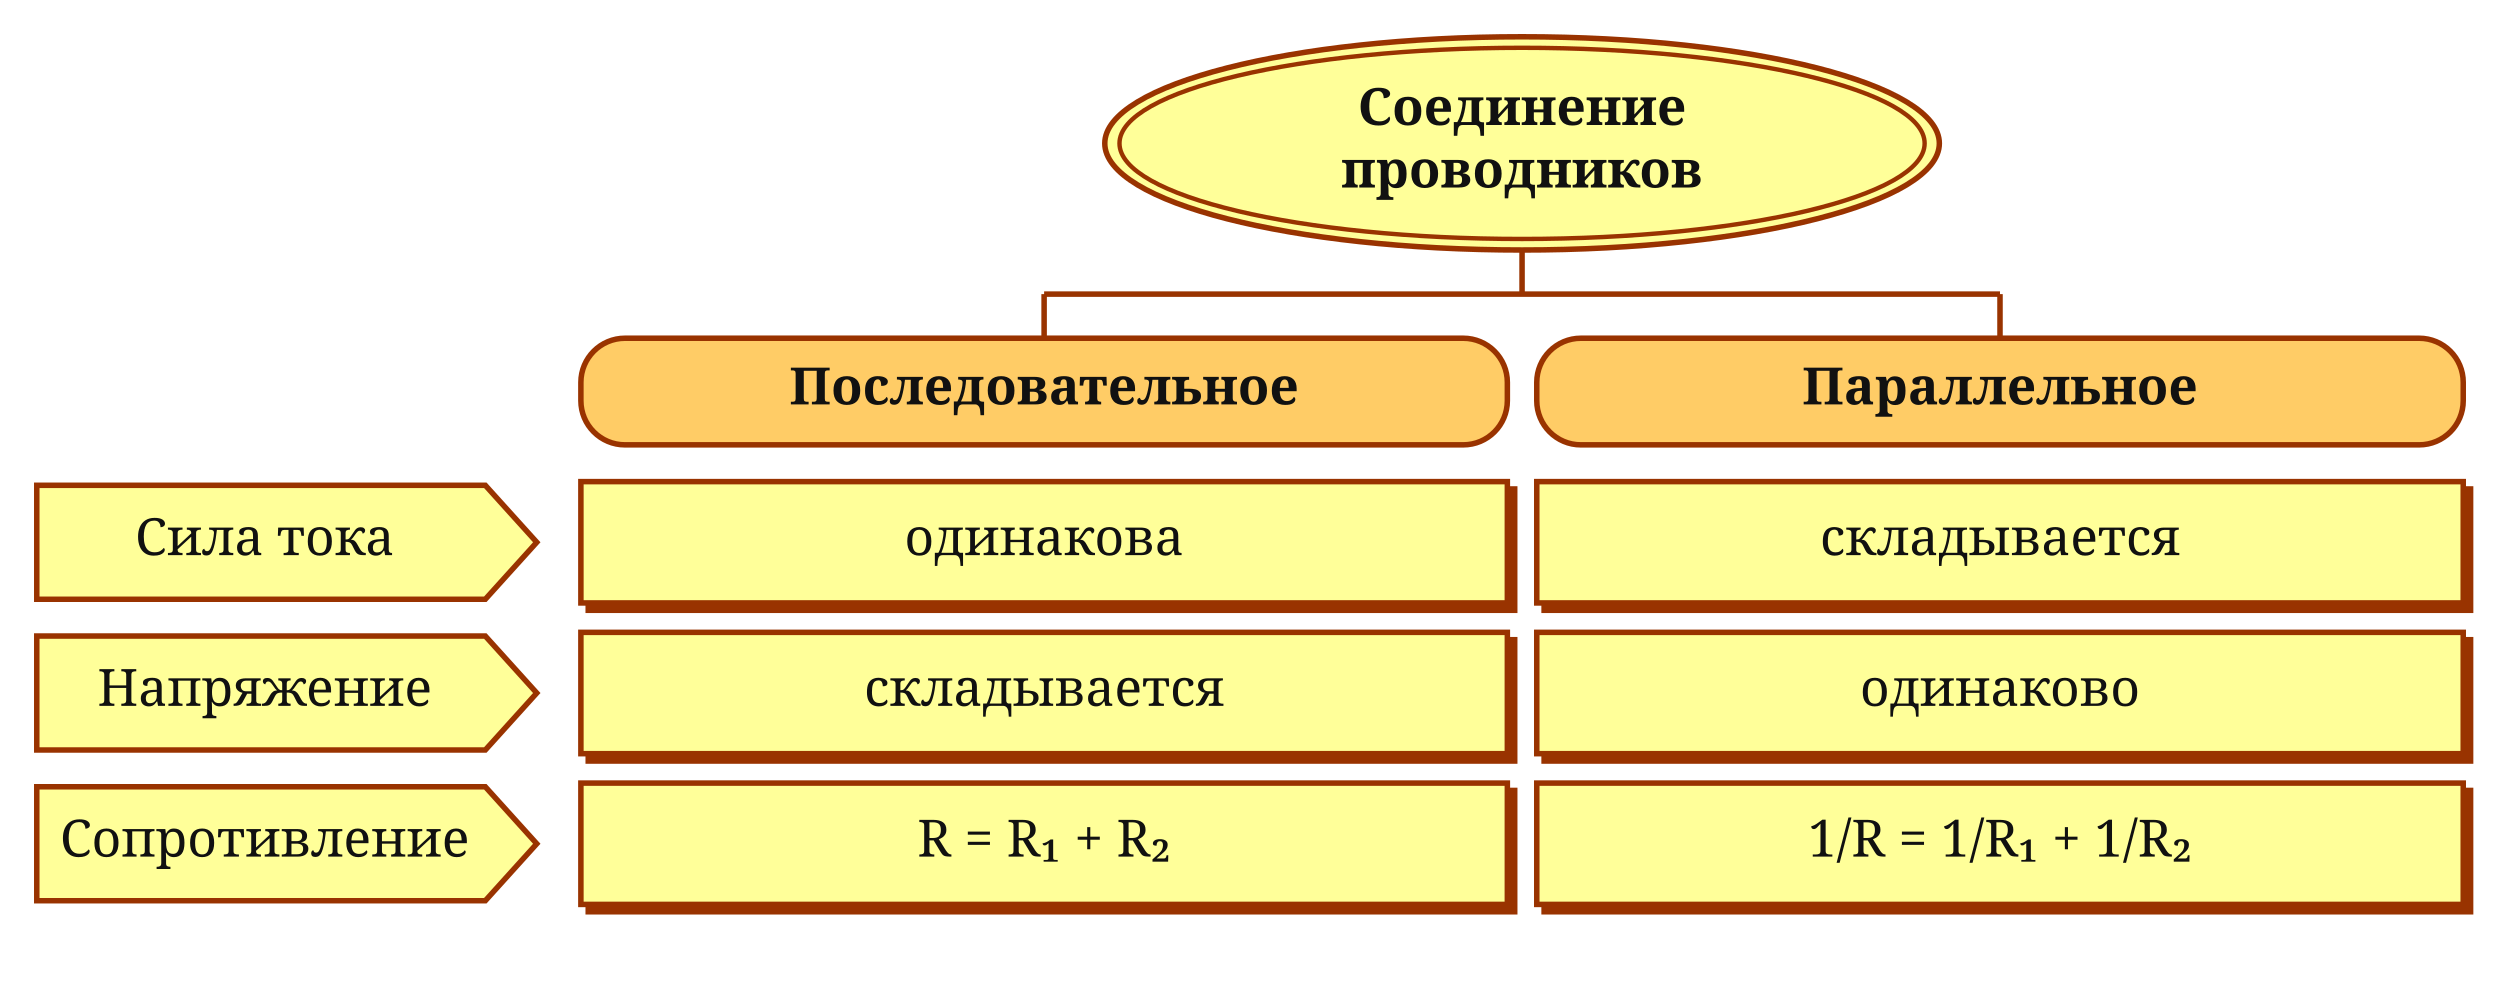
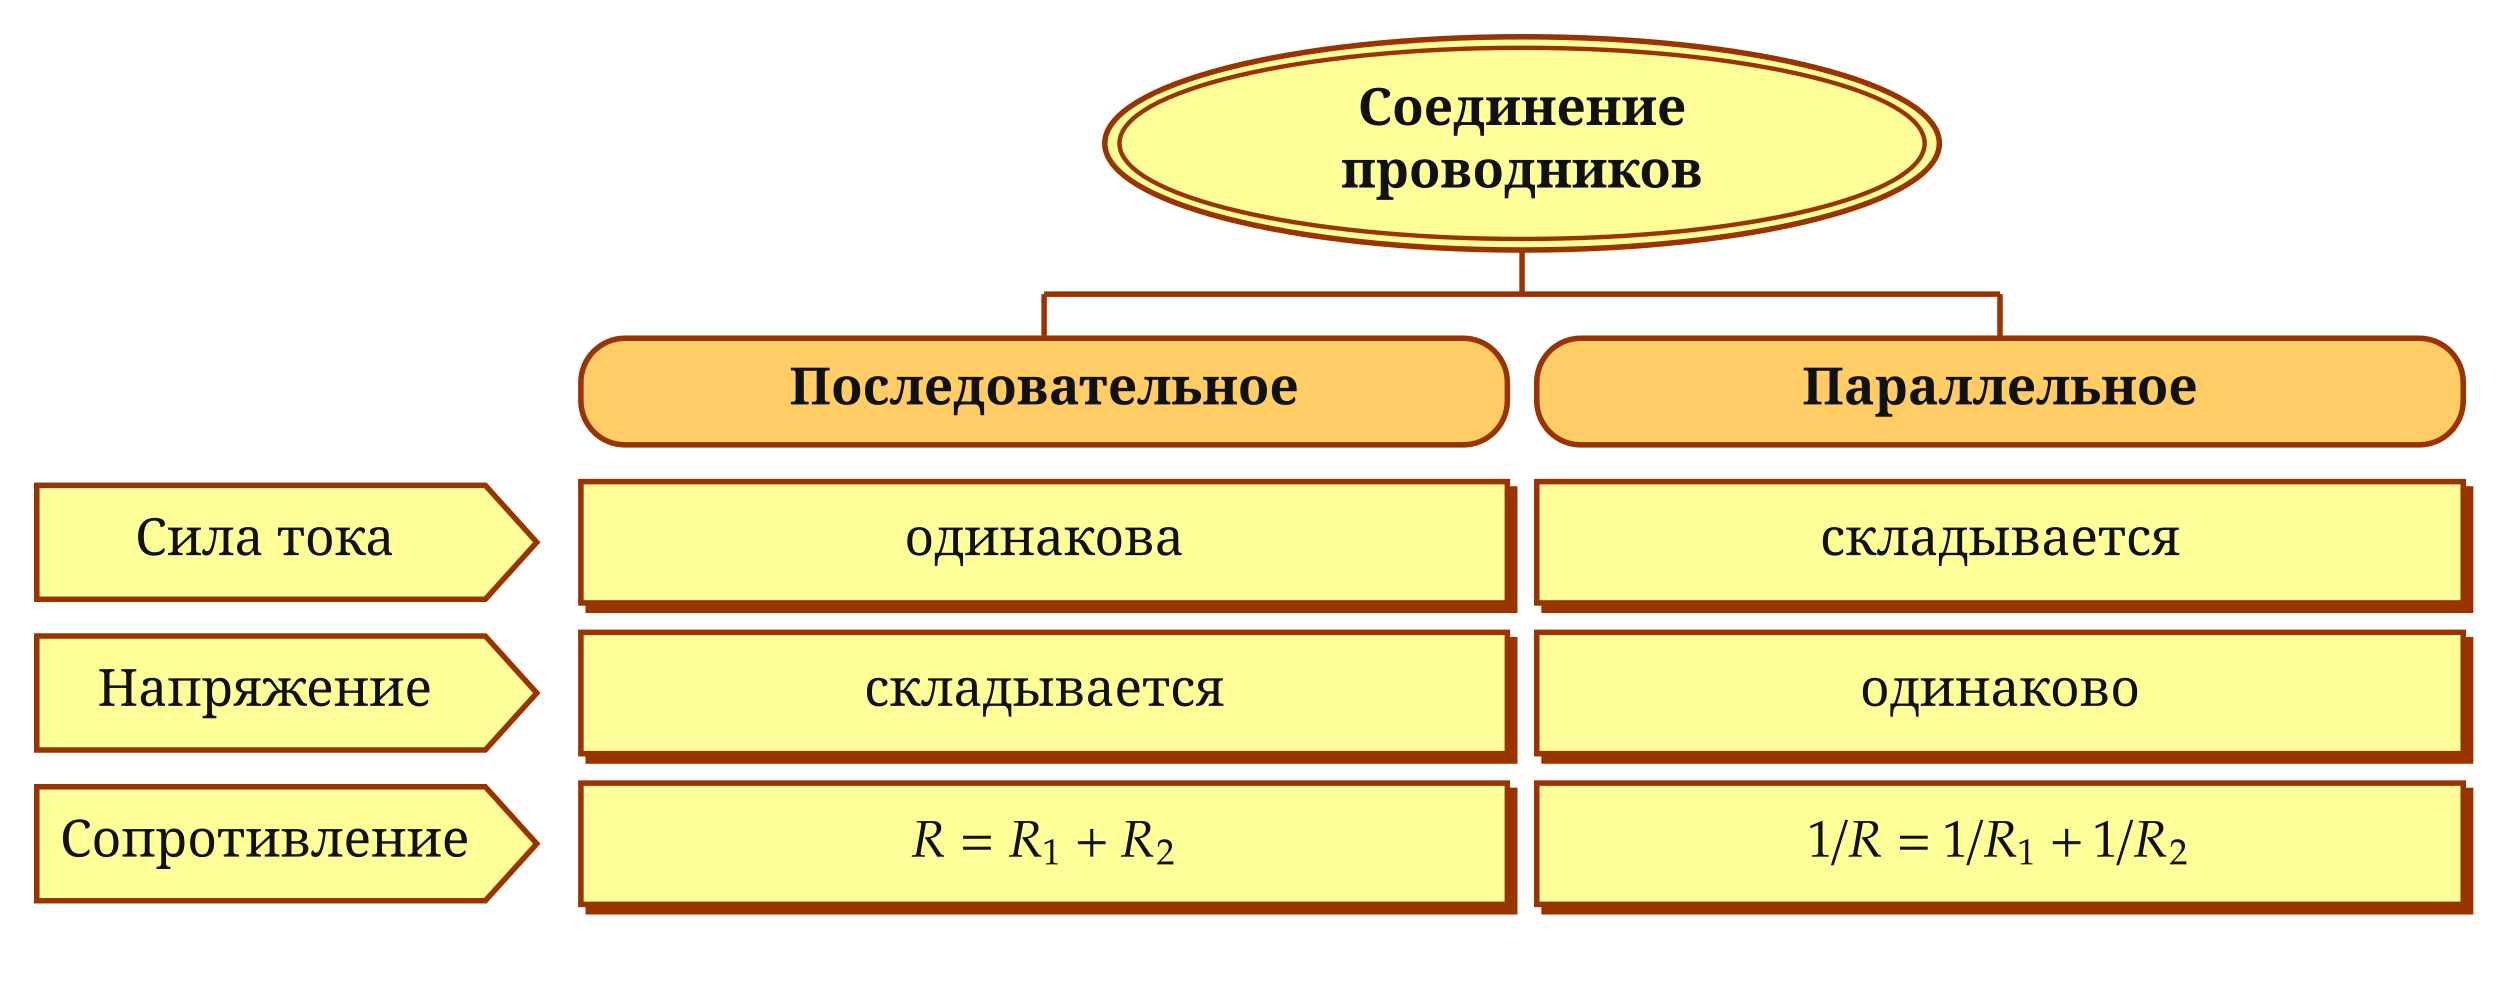
<svg xmlns="http://www.w3.org/2000/svg" width="680" height="268" viewBox="0 0 680 268" font-family="PT Serif, serif">
  <g transform="translate(0.0,0.0)">
    <line x1="284.0" y1="80.0" x2="544.0" y2="80.0" stroke="#993300" stroke-width="1.5" />
    <line x1="414.0" y1="68.0" x2="414.0" y2="80.0" stroke="#993300" stroke-width="1.5" />
    <ellipse cx="414.0" cy="39.0" rx="113.5" ry="29.0" fill="#FFFF99" stroke="#993300" stroke-width="1.5" />
    <ellipse cx="414.0" cy="39.0" rx="109.5" ry="26.0" fill="none" stroke="#993300" stroke-width="1.2" />
    <text x="414.0" y="34.0" font-size="14" text-anchor="middle" font-weight="bold" fill="#111">Соединение</text>
    <text x="414.0" y="51.0" font-size="14" text-anchor="middle" font-weight="bold" fill="#111">проводников</text>
    <rect x="158.0" y="92.0" width="252.0" height="29.0" rx="12" fill="#FFCC66" stroke="#993300" stroke-width="1.5" />
    <text x="284.0" y="110.0" font-size="14" text-anchor="middle" font-weight="bold" fill="#111">Последовательное</text>
    <line x1="284.0" y1="80.0" x2="284.0" y2="92.0" stroke="#993300" stroke-width="1.5" />
    <rect x="418.0" y="92.0" width="252.0" height="29.0" rx="12" fill="#FFCC66" stroke="#993300" stroke-width="1.5" />
    <text x="544.0" y="110.0" font-size="14" text-anchor="middle" font-weight="bold" fill="#111">Параллельное</text>
    <line x1="544.0" y1="80.0" x2="544.0" y2="92.0" stroke="#993300" stroke-width="1.5" />
    <path d="M10.0,132.0H132.0L146.0,147.5L132.0,163.0H10.0Z" fill="#FFFF99" stroke="#993300" stroke-width="1.5" />
    <text x="72.0" y="151.0" font-size="14" text-anchor="middle" fill="#111">Сила тока</text>
    <g class="memo">
      <rect x="160.0" y="133.0" width="252.0" height="33.0" rx="0" fill="#993300" stroke="#993300" stroke-width="1.5" />
      <rect x="158.0" y="131.0" width="252.0" height="33.0" rx="0" fill="#FFFF99" stroke="#993300" stroke-width="1.5" />
      <g class="memo-t">
        <text x="284.0" y="151.0" font-size="14" text-anchor="middle" fill="#111">одинакова</text>
      </g>
    </g>
    <g class="memo">
      <rect x="420.0" y="133.0" width="252.0" height="33.0" rx="0" fill="#993300" stroke="#993300" stroke-width="1.5" />
      <rect x="418.0" y="131.0" width="252.0" height="33.0" rx="0" fill="#FFFF99" stroke="#993300" stroke-width="1.5" />
      <g class="memo-t">
        <text x="544.0" y="151.0" font-size="14" text-anchor="middle" fill="#111">складывается</text>
      </g>
    </g>
    <path d="M10.0,173.0H132.0L146.0,188.5L132.0,204.0H10.0Z" fill="#FFFF99" stroke="#993300" stroke-width="1.5" />
    <text x="72.0" y="192.0" font-size="14" text-anchor="middle" fill="#111">Напряжение</text>
    <g class="memo">
      <rect x="160.0" y="174.0" width="252.0" height="33.0" rx="0" fill="#993300" stroke="#993300" stroke-width="1.5" />
      <rect x="158.0" y="172.0" width="252.0" height="33.0" rx="0" fill="#FFFF99" stroke="#993300" stroke-width="1.5" />
      <g class="memo-t">
        <text x="284.0" y="192.0" font-size="14" text-anchor="middle" fill="#111">складывается</text>
      </g>
    </g>
    <g class="memo">
      <rect x="420.0" y="174.0" width="252.0" height="33.0" rx="0" fill="#993300" stroke="#993300" stroke-width="1.5" />
      <rect x="418.0" y="172.0" width="252.0" height="33.0" rx="0" fill="#FFFF99" stroke="#993300" stroke-width="1.5" />
      <g class="memo-t">
        <text x="544.0" y="192.0" font-size="14" text-anchor="middle" fill="#111">одинаково</text>
      </g>
    </g>
    <path d="M10.0,214.0H132.0L146.0,229.5L132.0,245.0H10.0Z" fill="#FFFF99" stroke="#993300" stroke-width="1.5" />
    <text x="72.0" y="233.0" font-size="14" text-anchor="middle" fill="#111">Сопротивление</text>
    <g class="memo">
      <rect x="160.0" y="215.0" width="252.0" height="33.0" rx="0" fill="#993300" stroke="#993300" stroke-width="1.5" />
      <rect x="158.0" y="213.0" width="252.0" height="33.0" rx="0" fill="#FFFF99" stroke="#993300" stroke-width="1.5" />
      <g class="memo-t">
-         <text x="284.0" y="233.0" font-size="14" text-anchor="middle" fill="#111">R = R₁ + R₂</text>
+         <svg x="247.84" y="223.30" width="72.33" height="11.83" viewBox="0 -693 5166.1 845.1" overflow="visible" color="#111">
+           <g stroke="currentColor" fill="currentColor" stroke-width="0" transform="scale(1,-1)">
+             <path d="M105 664L161 662C185 661 196 653 196 635C196 621 192 589 187 559L112 125C96 34 94 32 54 28L13 25L9-3L51-2C98 0 117 0 141 0L238-3L264-3L267 25L218 28C191 30 182 38 182 58C182 67 183 76 186 93L287 648C316 654 336 656 363 656C450 656 496 617 496 543C496 448 418 378 314 378L270 378L267 367C401 172 432 124 507-3L592 0C593 0 607-1 626-3L639-3L639 24C599 29 588 37 559 79L375 354C430 364 459 376 495 402C553 444 584 499 584 560C584 646 520 693 409 691L108 691Z" />
+             <g transform="translate(943.8,0)">
+               <path d="M604 347L604 406L65 406L65 347M604 134L604 193L65 193L65 134Z" />
+             </g>
+             <g transform="translate(1889.6,0)">
+               <path d="M105 664L161 662C185 661 196 653 196 635C196 621 192 589 187 559L112 125C96 34 94 32 54 28L13 25L9-3L51-2C98 0 117 0 141 0L238-3L264-3L267 25L218 28C191 30 182 38 182 58C182 67 183 76 186 93L287 648C316 654 336 656 363 656C450 656 496 617 496 543C496 448 418 378 314 378L270 378L267 367C401 172 432 124 507-3L592 0C593 0 607-1 626-3L639-3L639 24C599 29 588 37 559 79L375 354C430 364 459 376 495 402C553 444 584 499 584 560C584 646 520 693 409 691L108 691Z" />
+               <g transform="translate(699,-150) scale(0.707)">
+                 <path d="M362-3L362 27L310 30C255 33 245 44 245 96L245 700L4 598L11 548L161 614L161 96C161 44 150 33 96 30L40 27L40-3C194 0 194 0 205 0C236 0 346-3 362-3Z" />
+               </g>
+             </g>
+             <g transform="translate(3174,0)">
+               <path d="M604 241L604 300L364 300L364 538L305 538L305 300L65 300L65 241L305 241L305 0L364 0L364 241Z" />
+             </g>
+             <g transform="translate(4064.2,0)">
+               <path d="M105 664L161 662C185 661 196 653 196 635C196 621 192 589 187 559L112 125C96 34 94 32 54 28L13 25L9-3L51-2C98 0 117 0 141 0L238-3L264-3L267 25L218 28C191 30 182 38 182 58C182 67 183 76 186 93L287 648C316 654 336 656 363 656C450 656 496 617 496 543C496 448 418 378 314 378L270 378L267 367C401 172 432 124 507-3L592 0C593 0 607-1 626-3L639-3L639 24C599 29 588 37 559 79L375 354C430 364 459 376 495 402C553 444 584 499 584 560C584 646 520 693 409 691L108 691Z" />
+               <g transform="translate(699,-150) scale(0.707)">
+                 <path d="M16 23L16-3C203-3 203 0 239 0C275 0 275-3 468-3L468 82C353 77 307 81 122 77L304 270C401 373 431 428 431 503C431 618 353 689 226 689C154 689 105 669 56 619L39 483L68 483L81 529C97 587 133 612 200 612C286 612 341 558 341 473C341 398 299 324 186 204Z" />
+               </g>
+             </g>
+           </g>
+         </svg>
      </g>
    </g>
    <g class="memo">
      <rect x="420.0" y="215.0" width="252.0" height="33.0" rx="0" fill="#993300" stroke="#993300" stroke-width="1.5" />
      <rect x="418.0" y="213.0" width="252.0" height="33.0" rx="0" fill="#FFFF99" stroke="#993300" stroke-width="1.5" />
      <g class="memo-t">
-         <text x="544.0" y="233.0" font-size="14" text-anchor="middle" fill="#111">1/R = 1/R₁ + 1/R₂</text>
+         <svg x="492.30" y="223.00" width="103.41" height="12.36" viewBox="0 -714 7386.1 883" overflow="visible" color="#111">
+           <g stroke="currentColor" fill="currentColor" stroke-width="0" transform="scale(1,-1)">
+             <path d="M362-3L362 27L310 30C255 33 245 44 245 96L245 700L4 598L11 548L161 614L161 96C161 44 150 33 96 30L40 27L40-3C194 0 194 0 205 0C236 0 346-3 362-3Z" />
+             <g transform="translate(443,0)">
+               <path d="M297 714L242 714L-37-169L18-169Z" />
+             </g>
+             <g transform="translate(740,0)">
+               <path d="M105 664L161 662C185 661 196 653 196 635C196 621 192 589 187 559L112 125C96 34 94 32 54 28L13 25L9-3L51-2C98 0 117 0 141 0L238-3L264-3L267 25L218 28C191 30 182 38 182 58C182 67 183 76 186 93L287 648C316 654 336 656 363 656C450 656 496 617 496 543C496 448 418 378 314 378L270 378L267 367C401 172 432 124 507-3L592 0C593 0 607-1 626-3L639-3L639 24C599 29 588 37 559 79L375 354C430 364 459 376 495 402C553 444 584 499 584 560C584 646 520 693 409 691L108 691Z" />
+             </g>
+             <g transform="translate(1683.8,0)">
+               <path d="M604 347L604 406L65 406L65 347M604 134L604 193L65 193L65 134Z" />
+             </g>
+             <g transform="translate(2629.6,0)">
+               <path d="M362-3L362 27L310 30C255 33 245 44 245 96L245 700L4 598L11 548L161 614L161 96C161 44 150 33 96 30L40 27L40-3C194 0 194 0 205 0C236 0 346-3 362-3Z" />
+             </g>
+             <g transform="translate(3072.6,0)">
+               <path d="M297 714L242 714L-37-169L18-169Z" />
+             </g>
+             <g transform="translate(3369.6,0)">
+               <path d="M105 664L161 662C185 661 196 653 196 635C196 621 192 589 187 559L112 125C96 34 94 32 54 28L13 25L9-3L51-2C98 0 117 0 141 0L238-3L264-3L267 25L218 28C191 30 182 38 182 58C182 67 183 76 186 93L287 648C316 654 336 656 363 656C450 656 496 617 496 543C496 448 418 378 314 378L270 378L267 367C401 172 432 124 507-3L592 0C593 0 607-1 626-3L639-3L639 24C599 29 588 37 559 79L375 354C430 364 459 376 495 402C553 444 584 499 584 560C584 646 520 693 409 691L108 691Z" />
+               <g transform="translate(699,-150) scale(0.707)">
+                 <path d="M362-3L362 27L310 30C255 33 245 44 245 96L245 700L4 598L11 548L161 614L161 96C161 44 150 33 96 30L40 27L40-3C194 0 194 0 205 0C236 0 346-3 362-3Z" />
+               </g>
+             </g>
+             <g transform="translate(4654,0)">
+               <path d="M604 241L604 300L364 300L364 538L305 538L305 300L65 300L65 241L305 241L305 0L364 0L364 241Z" />
+             </g>
+             <g transform="translate(5544.2,0)">
+               <path d="M362-3L362 27L310 30C255 33 245 44 245 96L245 700L4 598L11 548L161 614L161 96C161 44 150 33 96 30L40 27L40-3C194 0 194 0 205 0C236 0 346-3 362-3Z" />
+             </g>
+             <g transform="translate(5987.2,0)">
+               <path d="M297 714L242 714L-37-169L18-169Z" />
+             </g>
+             <g transform="translate(6284.2,0)">
+               <path d="M105 664L161 662C185 661 196 653 196 635C196 621 192 589 187 559L112 125C96 34 94 32 54 28L13 25L9-3L51-2C98 0 117 0 141 0L238-3L264-3L267 25L218 28C191 30 182 38 182 58C182 67 183 76 186 93L287 648C316 654 336 656 363 656C450 656 496 617 496 543C496 448 418 378 314 378L270 378L267 367C401 172 432 124 507-3L592 0C593 0 607-1 626-3L639-3L639 24C599 29 588 37 559 79L375 354C430 364 459 376 495 402C553 444 584 499 584 560C584 646 520 693 409 691L108 691Z" />
+               <g transform="translate(699,-150) scale(0.707)">
+                 <path d="M16 23L16-3C203-3 203 0 239 0C275 0 275-3 468-3L468 82C353 77 307 81 122 77L304 270C401 373 431 428 431 503C431 618 353 689 226 689C154 689 105 669 56 619L39 483L68 483L81 529C97 587 133 612 200 612C286 612 341 558 341 473C341 398 299 324 186 204Z" />
+               </g>
+             </g>
+           </g>
+         </svg>
      </g>
    </g>
  </g>
</svg>
